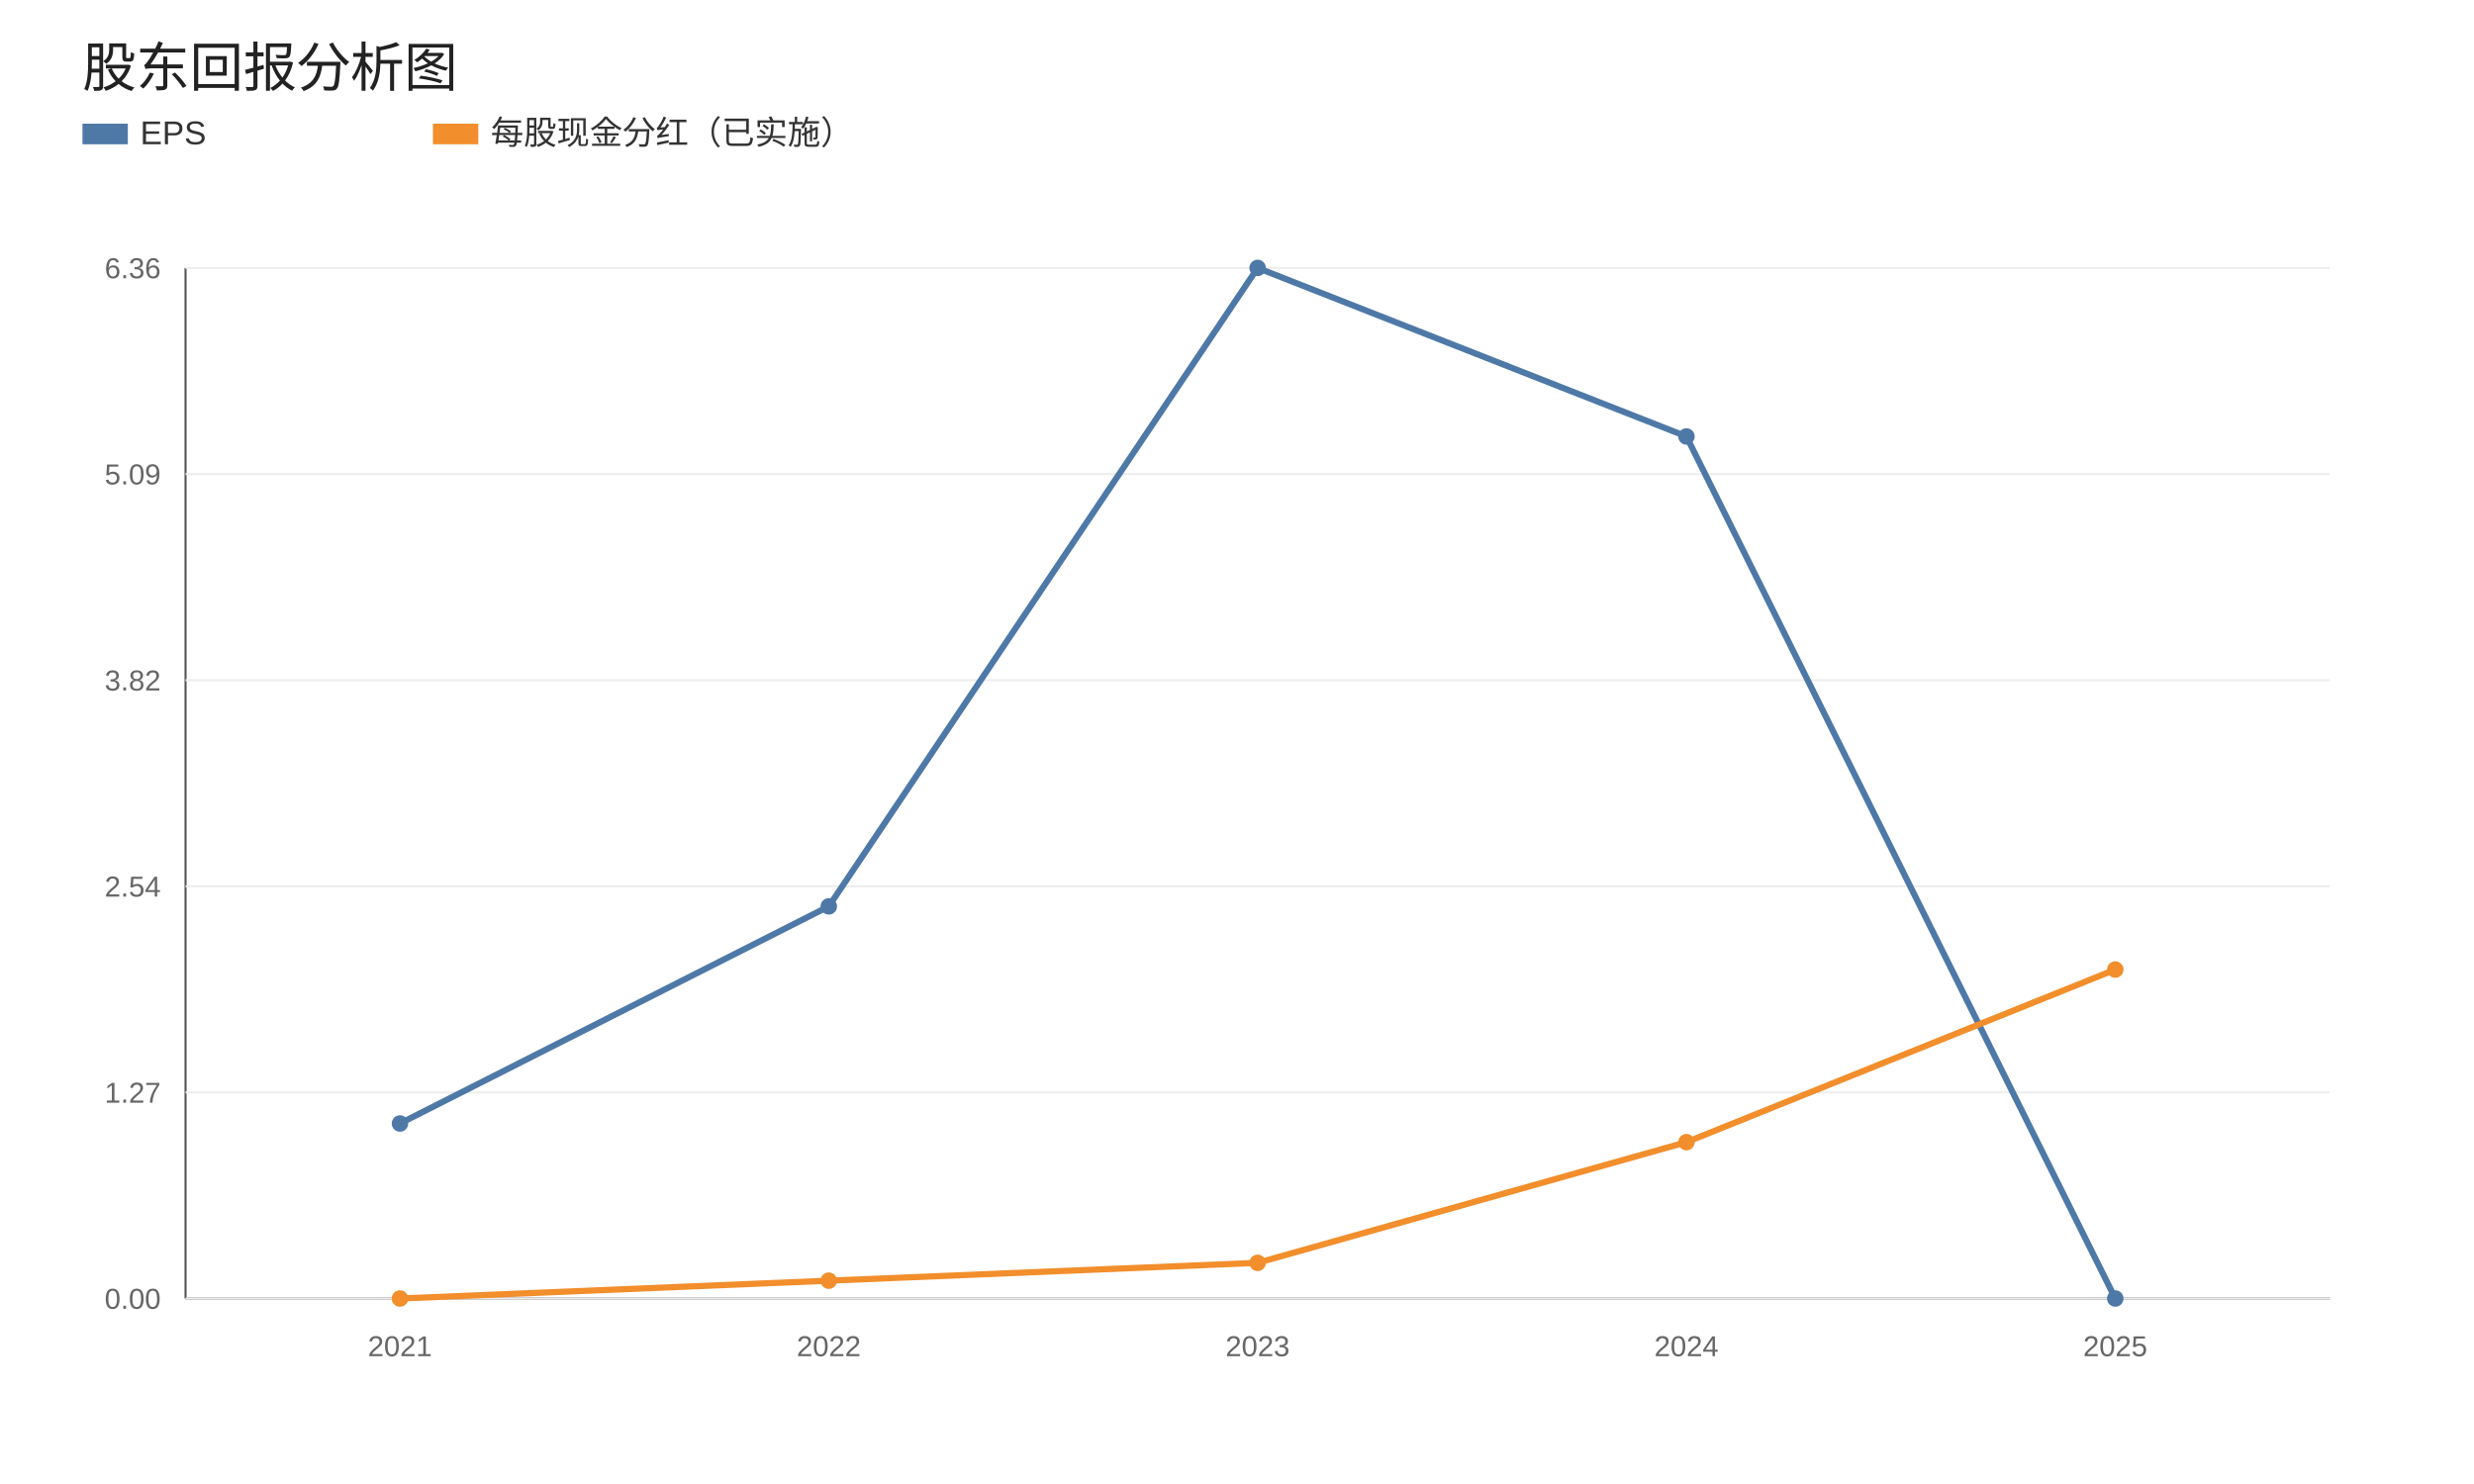
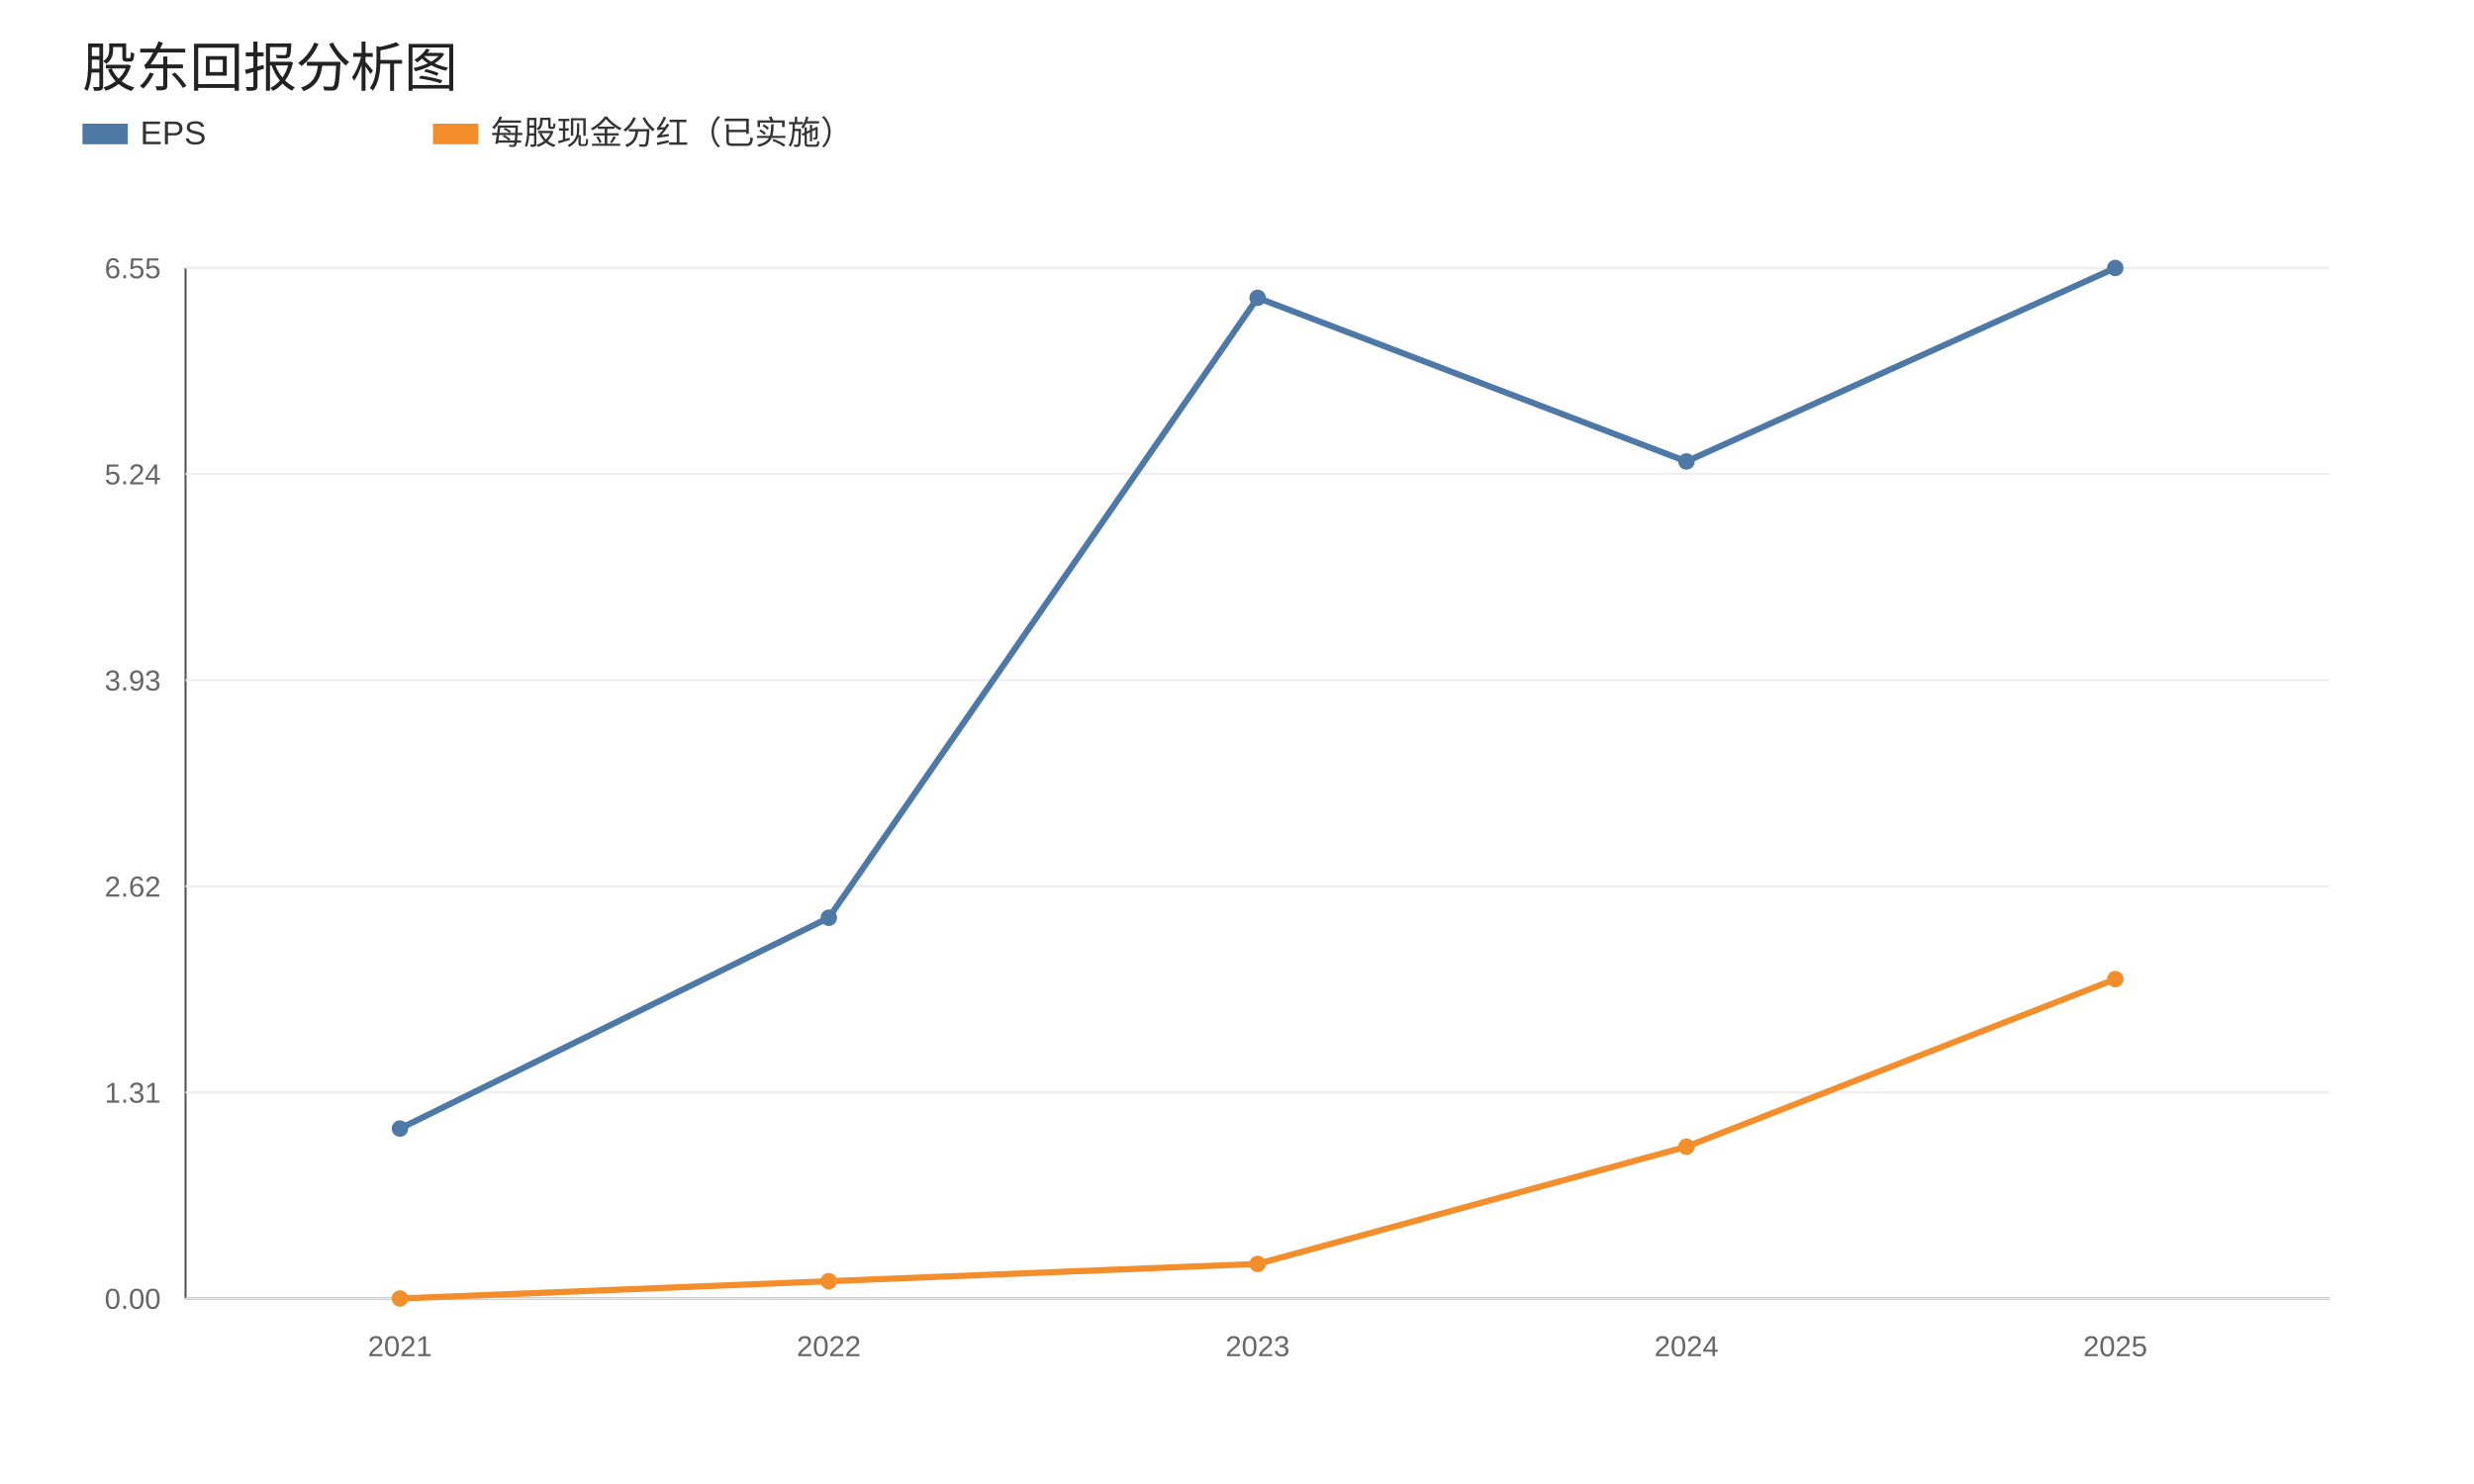
<svg xmlns="http://www.w3.org/2000/svg" width="1200" height="720" viewBox="0 0 1200 720">
  <rect x="0" y="0" width="100%" height="100%" fill="#ffffff" />
  <text x="40" y="42" font-size="26" font-family="Arial, PingFang SC, Microsoft YaHei, sans-serif" fill="#222">股东回报分析图</text>
  <rect x="40" y="60" width="22" height="10" fill="#4E79A7" />
  <text x="68" y="70" font-size="16" font-family="Arial, PingFang SC, Microsoft YaHei, sans-serif" fill="#333">EPS</text>
  <rect x="210" y="60" width="22" height="10" fill="#F28E2B" />
  <text x="238" y="70" font-size="16" font-family="Arial, PingFang SC, Microsoft YaHei, sans-serif" fill="#333">每股现金分红（已实施）</text>
  <line x1="90" y1="130" x2="90" y2="630" stroke="#555" stroke-width="1" />
  <line x1="90" y1="630.0" x2="1130" y2="630.0" stroke="#555" stroke-width="1" />
  <line x1="90" y1="630.0" x2="1130" y2="630.0" stroke="#eee" stroke-width="1" />
  <text x="78" y="635.0" text-anchor="end" font-size="14" font-family="Arial, PingFang SC, Microsoft YaHei, sans-serif" fill="#666">0.00</text>
  <line x1="90" y1="530.0" x2="1130" y2="530.0" stroke="#eee" stroke-width="1" />
-   <text x="78" y="535.0" text-anchor="end" font-size="14" font-family="Arial, PingFang SC, Microsoft YaHei, sans-serif" fill="#666">1.27</text>
+   <text x="78" y="535.0" text-anchor="end" font-size="14" font-family="Arial, PingFang SC, Microsoft YaHei, sans-serif" fill="#666">1.31</text>
  <line x1="90" y1="430.0" x2="1130" y2="430.0" stroke="#eee" stroke-width="1" />
-   <text x="78" y="435.0" text-anchor="end" font-size="14" font-family="Arial, PingFang SC, Microsoft YaHei, sans-serif" fill="#666">2.54</text>
+   <text x="78" y="435.0" text-anchor="end" font-size="14" font-family="Arial, PingFang SC, Microsoft YaHei, sans-serif" fill="#666">2.62</text>
  <line x1="90" y1="330.0" x2="1130" y2="330.0" stroke="#eee" stroke-width="1" />
-   <text x="78" y="335.0" text-anchor="end" font-size="14" font-family="Arial, PingFang SC, Microsoft YaHei, sans-serif" fill="#666">3.82</text>
-   <line x1="90" y1="230.0" x2="1130" y2="230.0" stroke="#eee" stroke-width="1" />
-   <text x="78" y="235.0" text-anchor="end" font-size="14" font-family="Arial, PingFang SC, Microsoft YaHei, sans-serif" fill="#666">5.09</text>
+   <text x="78" y="335.0" text-anchor="end" font-size="14" font-family="Arial, PingFang SC, Microsoft YaHei, sans-serif" fill="#666">3.93</text>
+   <line x1="90" y1="230" x2="1130" y2="230" stroke="#eee" stroke-width="1" />
+   <text x="78" y="235" text-anchor="end" font-size="14" font-family="Arial, PingFang SC, Microsoft YaHei, sans-serif" fill="#666">5.24</text>
  <line x1="90" y1="130.0" x2="1130" y2="130.0" stroke="#eee" stroke-width="1" />
-   <text x="78" y="135.0" text-anchor="end" font-size="14" font-family="Arial, PingFang SC, Microsoft YaHei, sans-serif" fill="#666">6.36</text>
+   <text x="78" y="135.0" text-anchor="end" font-size="14" font-family="Arial, PingFang SC, Microsoft YaHei, sans-serif" fill="#666">6.55</text>
  <text x="194.0" y="658" text-anchor="middle" font-size="14" font-family="Arial, PingFang SC, Microsoft YaHei, sans-serif" fill="#666">2021</text>
  <text x="402.0" y="658" text-anchor="middle" font-size="14" font-family="Arial, PingFang SC, Microsoft YaHei, sans-serif" fill="#666">2022</text>
  <text x="610.0" y="658" text-anchor="middle" font-size="14" font-family="Arial, PingFang SC, Microsoft YaHei, sans-serif" fill="#666">2023</text>
  <text x="818.0" y="658" text-anchor="middle" font-size="14" font-family="Arial, PingFang SC, Microsoft YaHei, sans-serif" fill="#666">2024</text>
  <text x="1026.0" y="658" text-anchor="middle" font-size="14" font-family="Arial, PingFang SC, Microsoft YaHei, sans-serif" fill="#666">2025</text>
-   <polyline fill="none" stroke="#4E79A7" stroke-width="3" points="194.00,545.09 402.00,439.75 610.00,130.00 818.00,211.76 1026.00,630.00" />
-   <circle cx="194.00" cy="545.09" r="4" fill="#4E79A7" />
-   <circle cx="402.00" cy="439.75" r="4" fill="#4E79A7" />
-   <circle cx="610.00" cy="130.00" r="4" fill="#4E79A7" />
-   <circle cx="818.00" cy="211.76" r="4" fill="#4E79A7" />
-   <circle cx="1026.00" cy="630.00" r="4" fill="#4E79A7" />
-   <polyline fill="none" stroke="#F28E2B" stroke-width="3" points="194.00,630.00 402.00,621.35 610.00,612.70 818.00,554.14 1026.00,470.41" />
+   <polyline fill="none" stroke="#4E79A7" stroke-width="3" points="194.00,547.56 402.00,445.27 610.00,144.50 818.00,223.89 1026.00,130.00" />
+   <circle cx="194.00" cy="547.56" r="4" fill="#4E79A7" />
+   <circle cx="402.00" cy="445.27" r="4" fill="#4E79A7" />
+   <circle cx="610.00" cy="144.50" r="4" fill="#4E79A7" />
+   <circle cx="818.00" cy="223.89" r="4" fill="#4E79A7" />
+   <circle cx="1026.00" cy="130.00" r="4" fill="#4E79A7" />
+   <polyline fill="none" stroke="#F28E2B" stroke-width="3" points="194.00,630.00 402.00,621.60 610.00,613.21 818.00,556.34 1026.00,475.04" />
  <circle cx="194.00" cy="630.00" r="4" fill="#F28E2B" />
-   <circle cx="402.00" cy="621.35" r="4" fill="#F28E2B" />
-   <circle cx="610.00" cy="612.70" r="4" fill="#F28E2B" />
-   <circle cx="818.00" cy="554.14" r="4" fill="#F28E2B" />
-   <circle cx="1026.00" cy="470.41" r="4" fill="#F28E2B" />
+   <circle cx="402.00" cy="621.60" r="4" fill="#F28E2B" />
+   <circle cx="610.00" cy="613.21" r="4" fill="#F28E2B" />
+   <circle cx="818.00" cy="556.34" r="4" fill="#F28E2B" />
+   <circle cx="1026.00" cy="475.04" r="4" fill="#F28E2B" />
</svg>
